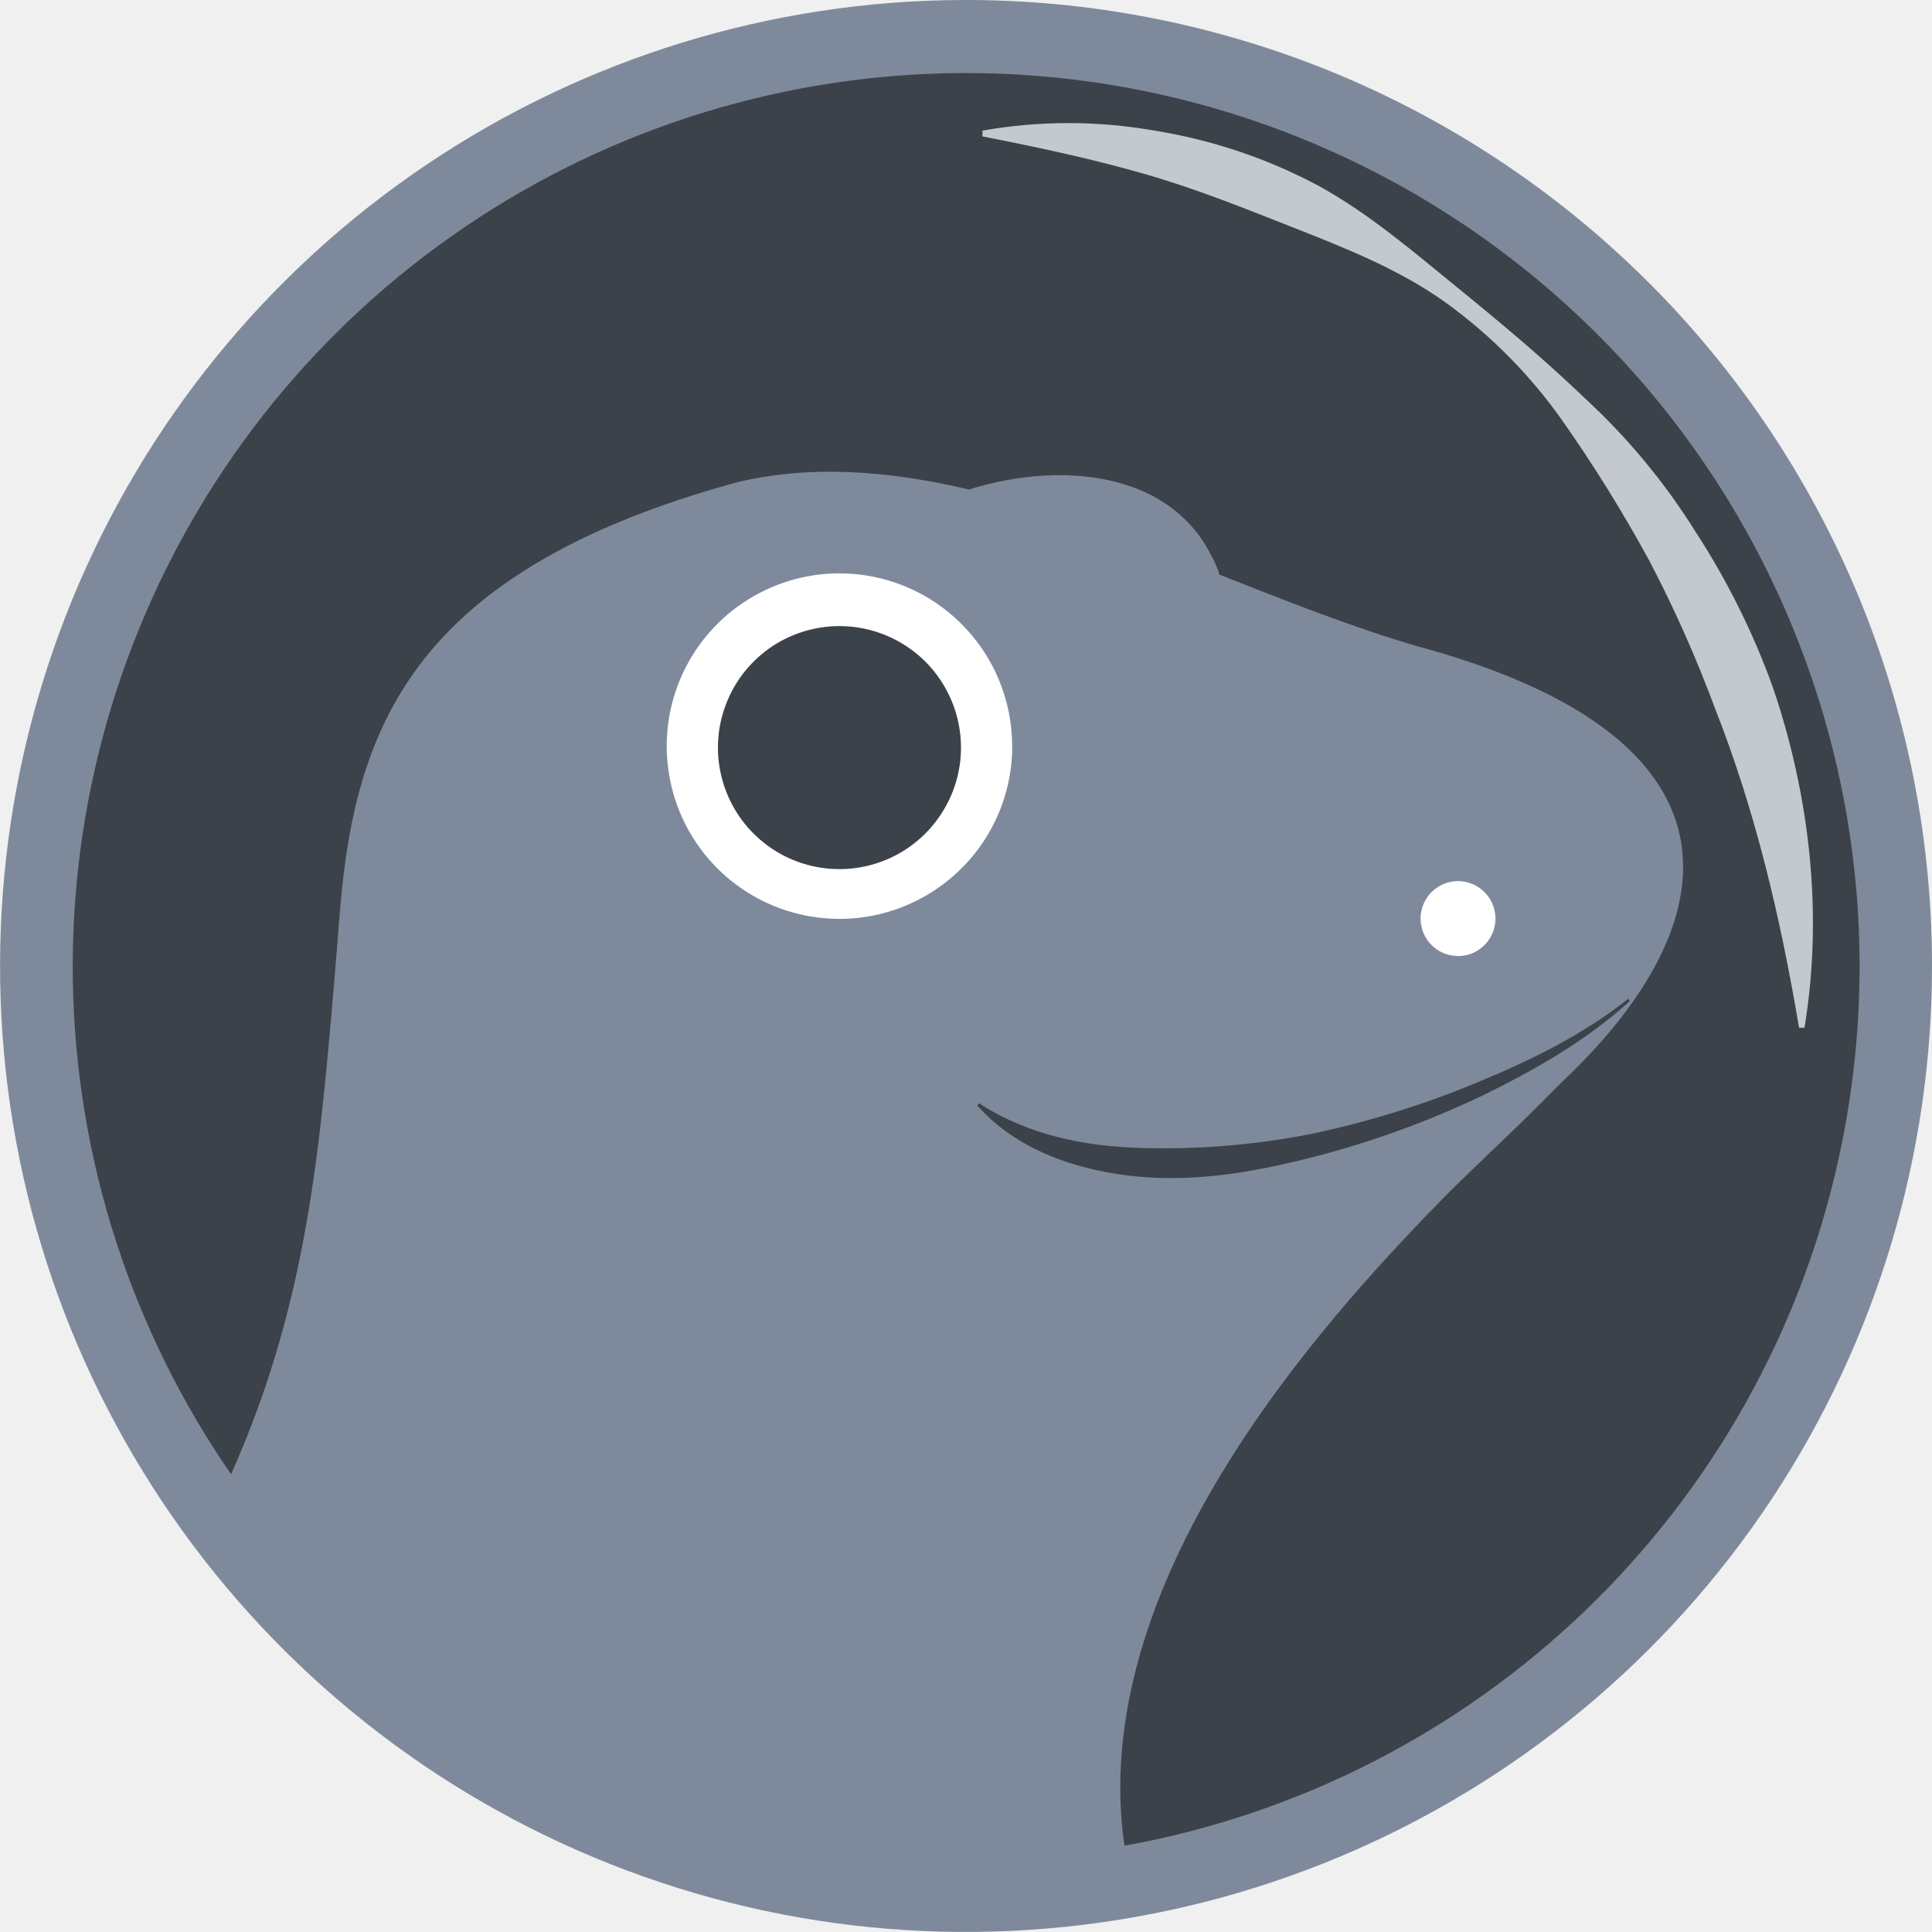
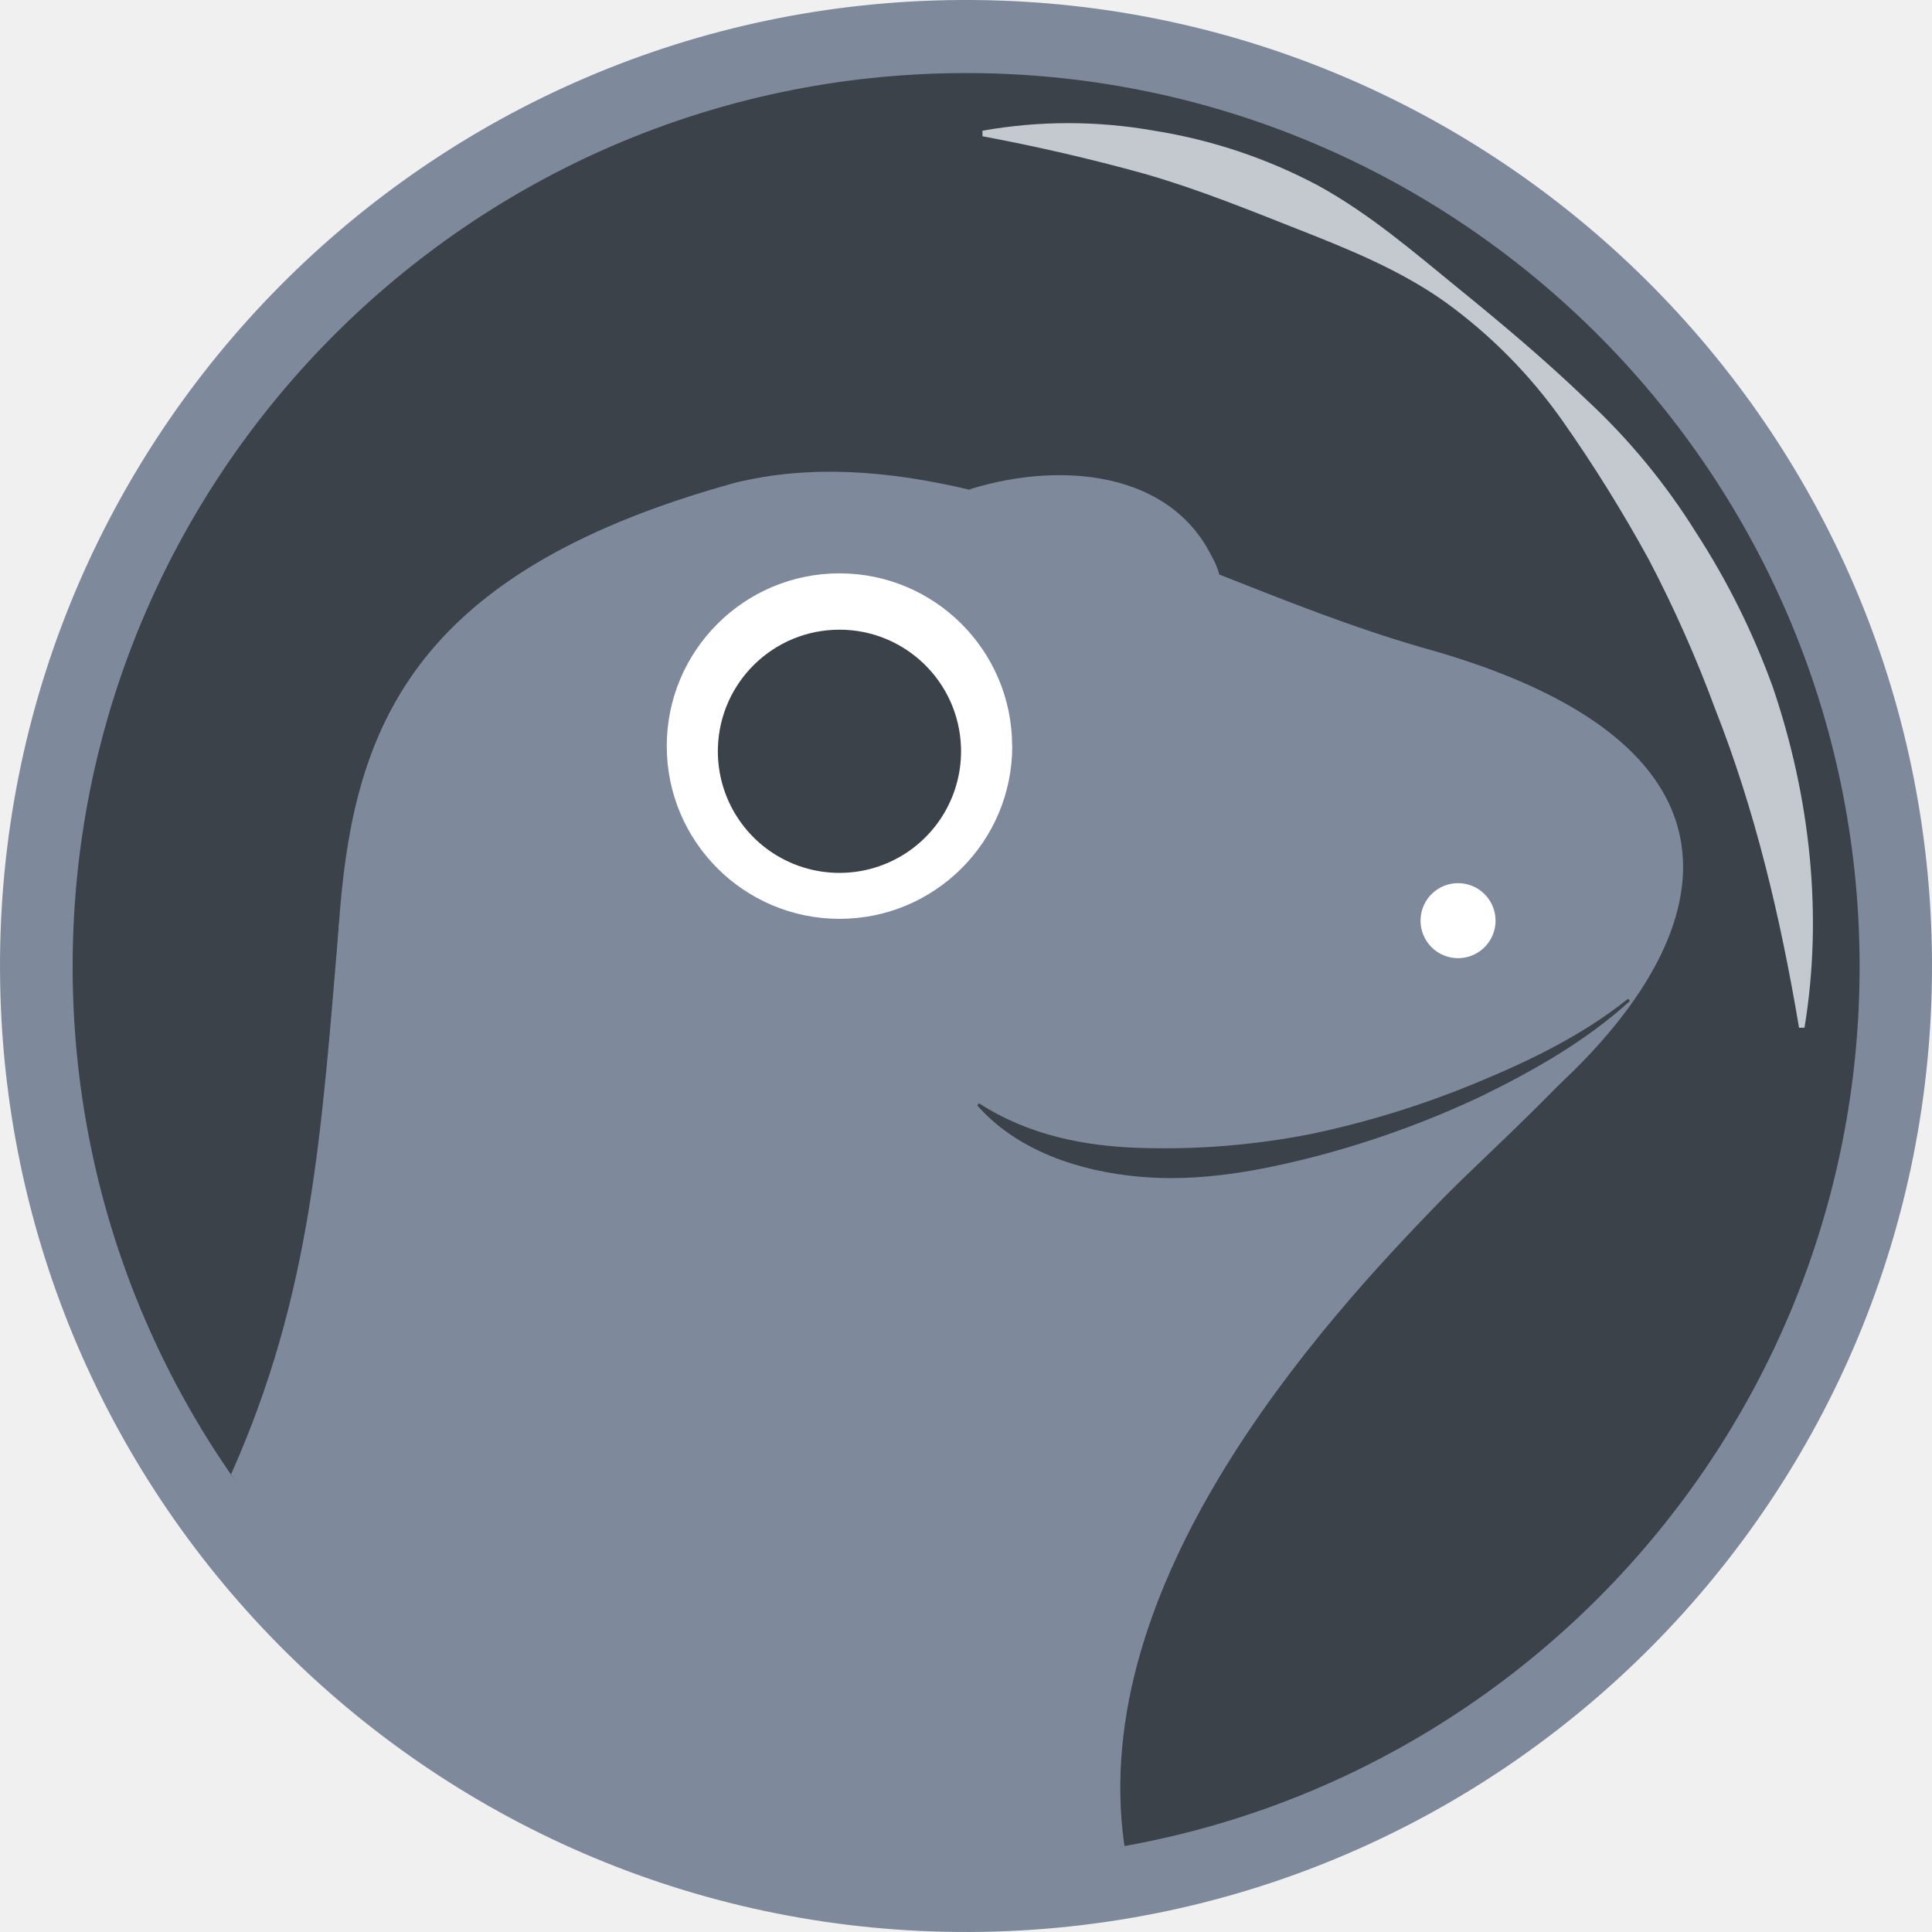
- <svg xmlns="http://www.w3.org/2000/svg" width="17" height="17" viewBox="0 0 17 17" fill="none">
+ <svg xmlns="http://www.w3.org/2000/svg" width="17" height="17" fill="none">
  <g clip-path="url(#clip0)">
-     <path d="M17 8.462C17.008 10.143 16.517 11.789 15.589 13.191C14.661 14.593 13.338 15.688 11.788 16.338C10.238 16.988 8.529 17.164 6.879 16.844C5.229 16.523 3.711 15.72 2.517 14.537C1.323 13.353 0.506 11.842 0.171 10.195C-0.164 8.547 -0.003 6.838 0.633 5.282C1.27 3.726 2.353 2.393 3.747 1.453C5.141 0.513 6.782 0.007 8.463 -0V-0C9.579 -0.005 10.685 0.21 11.719 0.632C12.752 1.055 13.691 1.677 14.484 2.463C15.277 3.249 15.907 4.183 16.339 5.212C16.771 6.242 16.995 7.346 17 8.462Z" fill="#7E8A9C" />
-     <path d="M16.363 8.465C16.37 10.02 15.917 11.543 15.059 12.84C14.201 14.137 12.979 15.15 11.545 15.752C10.111 16.354 8.531 16.518 7.005 16.222C5.478 15.926 4.074 15.184 2.969 14.089C1.864 12.995 1.109 11.598 0.798 10.074C0.488 8.55 0.636 6.969 1.225 5.53C1.813 4.09 2.815 2.858 4.104 1.988C5.393 1.118 6.911 0.65 8.466 0.643V0.643C10.55 0.634 12.553 1.453 14.033 2.919C15.514 4.386 16.352 6.381 16.363 8.465V8.465Z" fill="#3C4249" />
-     <path d="M8.645 1.149C9.145 1.061 9.656 1.061 10.156 1.149C10.66 1.229 11.148 1.393 11.599 1.633C12.047 1.879 12.435 2.214 12.82 2.527C13.206 2.841 13.59 3.162 13.955 3.513C14.328 3.858 14.653 4.252 14.922 4.683C15.2 5.111 15.427 5.569 15.6 6.048C15.928 7.013 16.042 8.052 15.878 9.043H15.83C15.665 8.061 15.442 7.125 15.091 6.234C14.925 5.786 14.731 5.35 14.509 4.927C14.277 4.503 14.022 4.091 13.744 3.696C13.462 3.297 13.115 2.947 12.719 2.661C12.32 2.376 11.861 2.192 11.417 2.017C10.973 1.842 10.533 1.663 10.069 1.53C9.606 1.397 9.136 1.297 8.644 1.2L8.645 1.149Z" fill="#C4C8CF" />
-     <path d="M12.488 5.691C11.917 5.526 11.326 5.292 10.727 5.055C10.693 4.905 10.56 4.717 10.291 4.489C9.899 4.15 9.165 4.158 8.53 4.308C7.829 4.143 7.136 4.085 6.472 4.247C1.036 5.744 4.118 9.397 2.123 13.07C2.407 13.672 5.467 17.187 9.896 16.244C9.896 16.244 8.381 12.604 11.799 10.857C14.571 9.435 16.574 6.804 12.488 5.691Z" fill="#7E8A9C" />
-     <path d="M13.159 8.081C13.159 8.146 13.14 8.21 13.104 8.264C13.069 8.319 13.017 8.361 12.957 8.387C12.897 8.412 12.831 8.419 12.767 8.406C12.703 8.394 12.644 8.363 12.598 8.317C12.551 8.271 12.52 8.213 12.507 8.149C12.493 8.085 12.5 8.019 12.524 7.959C12.549 7.898 12.591 7.846 12.645 7.81C12.699 7.773 12.762 7.754 12.828 7.753C12.915 7.753 12.999 7.787 13.061 7.849C13.123 7.91 13.158 7.994 13.159 8.081Z" fill="white" />
-     <path d="M8.53 4.306C8.926 4.334 10.358 4.799 10.727 5.052C10.419 4.159 9.383 4.04 8.53 4.306Z" fill="#7E8A9C" />
-     <path d="M8.907 6.565C8.907 6.865 8.818 7.159 8.651 7.409C8.484 7.659 8.246 7.854 7.969 7.969C7.691 8.085 7.385 8.115 7.09 8.056C6.795 7.998 6.525 7.853 6.312 7.641C6.099 7.428 5.954 7.157 5.896 6.862C5.837 6.568 5.867 6.262 5.982 5.984C6.097 5.706 6.291 5.469 6.541 5.302C6.791 5.135 7.085 5.045 7.386 5.045V5.045C7.789 5.045 8.175 5.205 8.46 5.49C8.745 5.775 8.906 6.161 8.906 6.564L8.907 6.565Z" fill="white" />
-     <path d="M8.456 6.578C8.456 6.79 8.393 6.996 8.275 7.172C8.158 7.348 7.991 7.485 7.796 7.566C7.6 7.647 7.385 7.668 7.178 7.627C6.97 7.586 6.78 7.484 6.63 7.334C6.481 7.185 6.379 6.994 6.338 6.787C6.296 6.579 6.318 6.364 6.399 6.169C6.479 5.974 6.617 5.807 6.792 5.689C6.968 5.572 7.175 5.509 7.386 5.509C7.67 5.509 7.942 5.622 8.143 5.822C8.343 6.023 8.456 6.295 8.456 6.578Z" fill="#3C4249" />
-     <path d="M14.39 8.751C13.158 9.619 11.758 10.278 9.771 10.278C8.841 10.278 8.652 9.292 8.037 9.774C7.72 10.024 6.602 10.583 5.714 10.541C4.827 10.498 3.388 9.978 2.987 8.083C2.828 9.978 2.746 11.373 2.033 12.973C3.449 15.242 6.827 16.991 9.893 16.237C9.566 13.937 11.58 11.684 12.709 10.533C13.14 10.096 13.96 9.383 14.39 8.752V8.751Z" fill="#7E8A9C" />
-     <path d="M14.342 8.808C13.96 9.156 13.505 9.415 13.041 9.642C12.572 9.865 12.084 10.043 11.582 10.174C11.079 10.304 10.555 10.402 10.024 10.354C9.493 10.306 8.95 10.125 8.599 9.727L8.615 9.708C9.046 9.988 9.544 10.087 10.039 10.101C10.541 10.116 11.043 10.075 11.536 9.978C12.034 9.873 12.521 9.723 12.99 9.528C13.46 9.334 13.925 9.109 14.326 8.789L14.342 8.808Z" fill="#3C4249" />
+     <path d="M17 8.462A8.5 8.5 0 118.463 0 8.5 8.5 0 0117 8.462z" fill="#7E8A9C" />
+     <path d="M16.363 8.465A7.862 7.862 0 118.466.643a7.863 7.863 0 017.897 7.822z" fill="#3C4249" />
+     <path d="M8.645 1.15a4.323 4.323 0 011.51 0c.505.08.993.243 1.444.483.448.246.836.58 1.221.894.386.314.77.635 1.135.986.373.345.698.739.967 1.17.278.428.505.886.678 1.365.328.965.442 2.004.278 2.995h-.048c-.165-.982-.388-1.918-.74-2.81-.165-.447-.359-.883-.58-1.306a12.894 12.894 0 00-.766-1.231A4.455 4.455 0 0012.72 2.66c-.399-.285-.858-.469-1.302-.644-.444-.175-.884-.354-1.348-.487a17.082 17.082 0 00-1.425-.33v-.05z" fill="#C4C8CF" />
+     <path d="M12.488 5.69c-.57-.164-1.162-.398-1.76-.635-.035-.15-.168-.338-.437-.566-.392-.34-1.126-.33-1.761-.18-.701-.166-1.394-.224-2.058-.062-5.436 1.497-2.354 5.15-4.35 8.823.285.602 3.345 4.117 7.774 3.174 0 0-1.515-3.64 1.903-5.387 2.772-1.422 4.775-4.053.689-5.166z" fill="#7E8A9C" />
+     <path d="M13.159 8.081a.33.33 0 11-.659.004.33.33 0 01.659-.004z" fill="#fff" />
+     <path d="M8.53 4.306c.396.028 1.828.493 2.197.746-.308-.893-1.344-1.012-2.197-.746z" fill="#7E8A9C" />
+     <path d="M8.907 6.565a1.52 1.52 0 11-1.521-1.52 1.52 1.52 0 011.52 1.519z" fill="#fff" />
+     <path d="M8.456 6.578a1.07 1.07 0 11-2.139 0 1.07 1.07 0 012.139 0z" fill="#3C4249" />
+     <path d="M14.39 8.751c-1.232.868-2.632 1.527-4.62 1.527-.93 0-1.118-.986-1.733-.504-.317.25-1.435.81-2.323.767-.887-.043-2.326-.563-2.727-2.458-.16 1.895-.24 3.29-.954 4.89 1.416 2.268 4.794 4.018 7.86 3.264-.327-2.3 1.687-4.553 2.816-5.704.431-.437 1.25-1.15 1.681-1.781z" fill="#7E8A9C" />
+     <path d="M14.342 8.808c-.382.348-.837.607-1.3.834-.47.223-.958.4-1.46.532-.503.13-1.027.228-1.558.18-.531-.048-1.074-.229-1.425-.627l.016-.019c.431.28.93.379 1.424.393a6.667 6.667 0 001.497-.123 8.176 8.176 0 001.454-.45c.47-.194.935-.419 1.336-.74l.016.02z" fill="#3C4249" />
  </g>
  <defs>
    <clipPath id="clip0">
-       <rect width="17" height="17" fill="white" />
+       <path fill="#fff" d="M0 0h17v17H0z" />
    </clipPath>
  </defs>
</svg>
